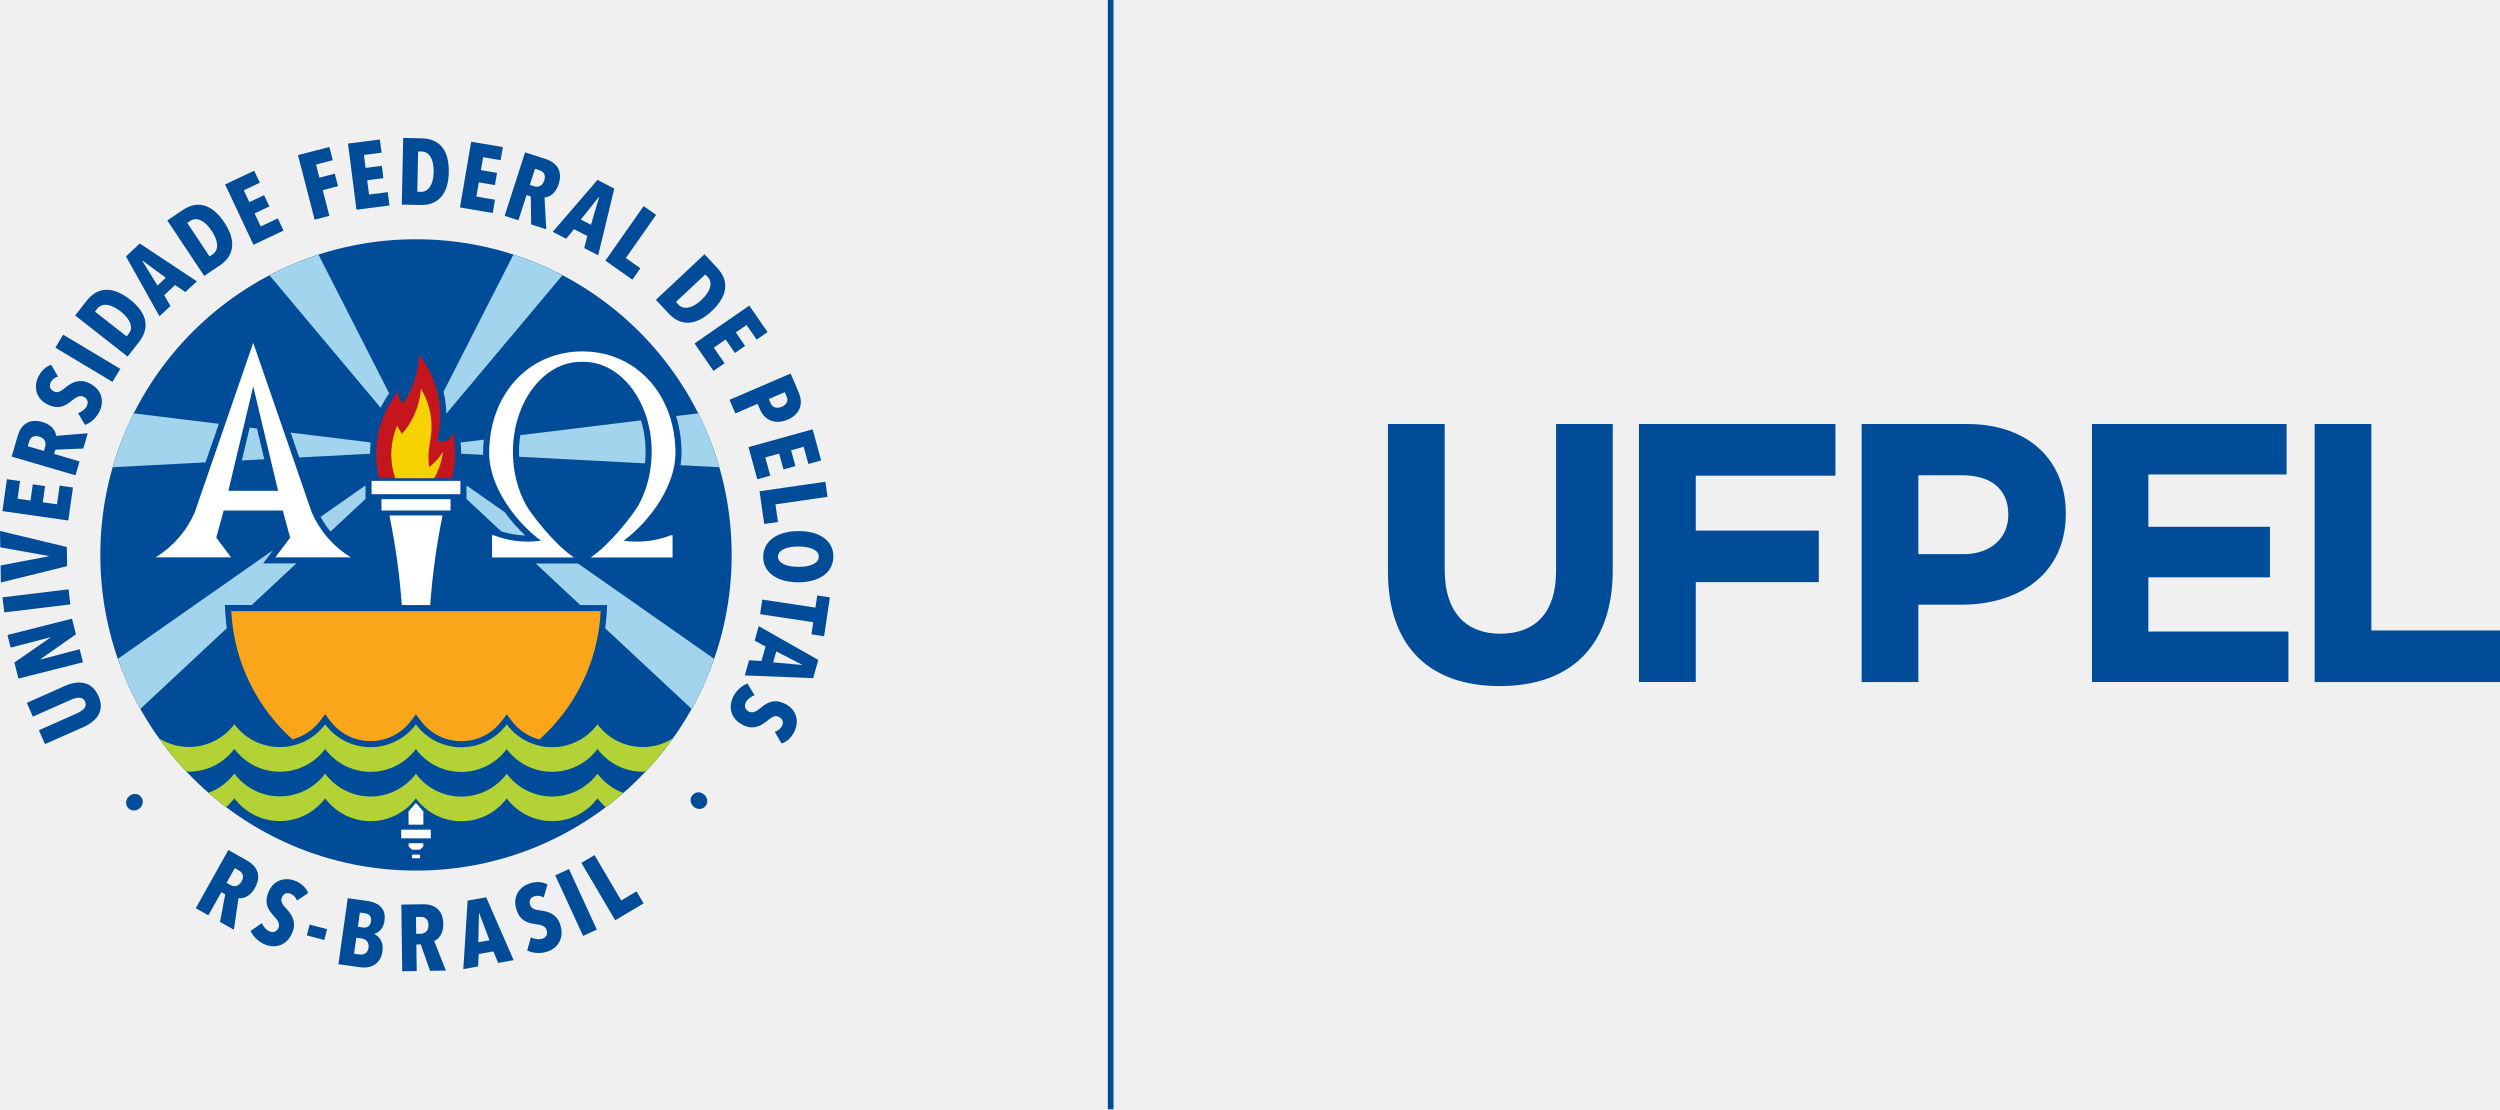
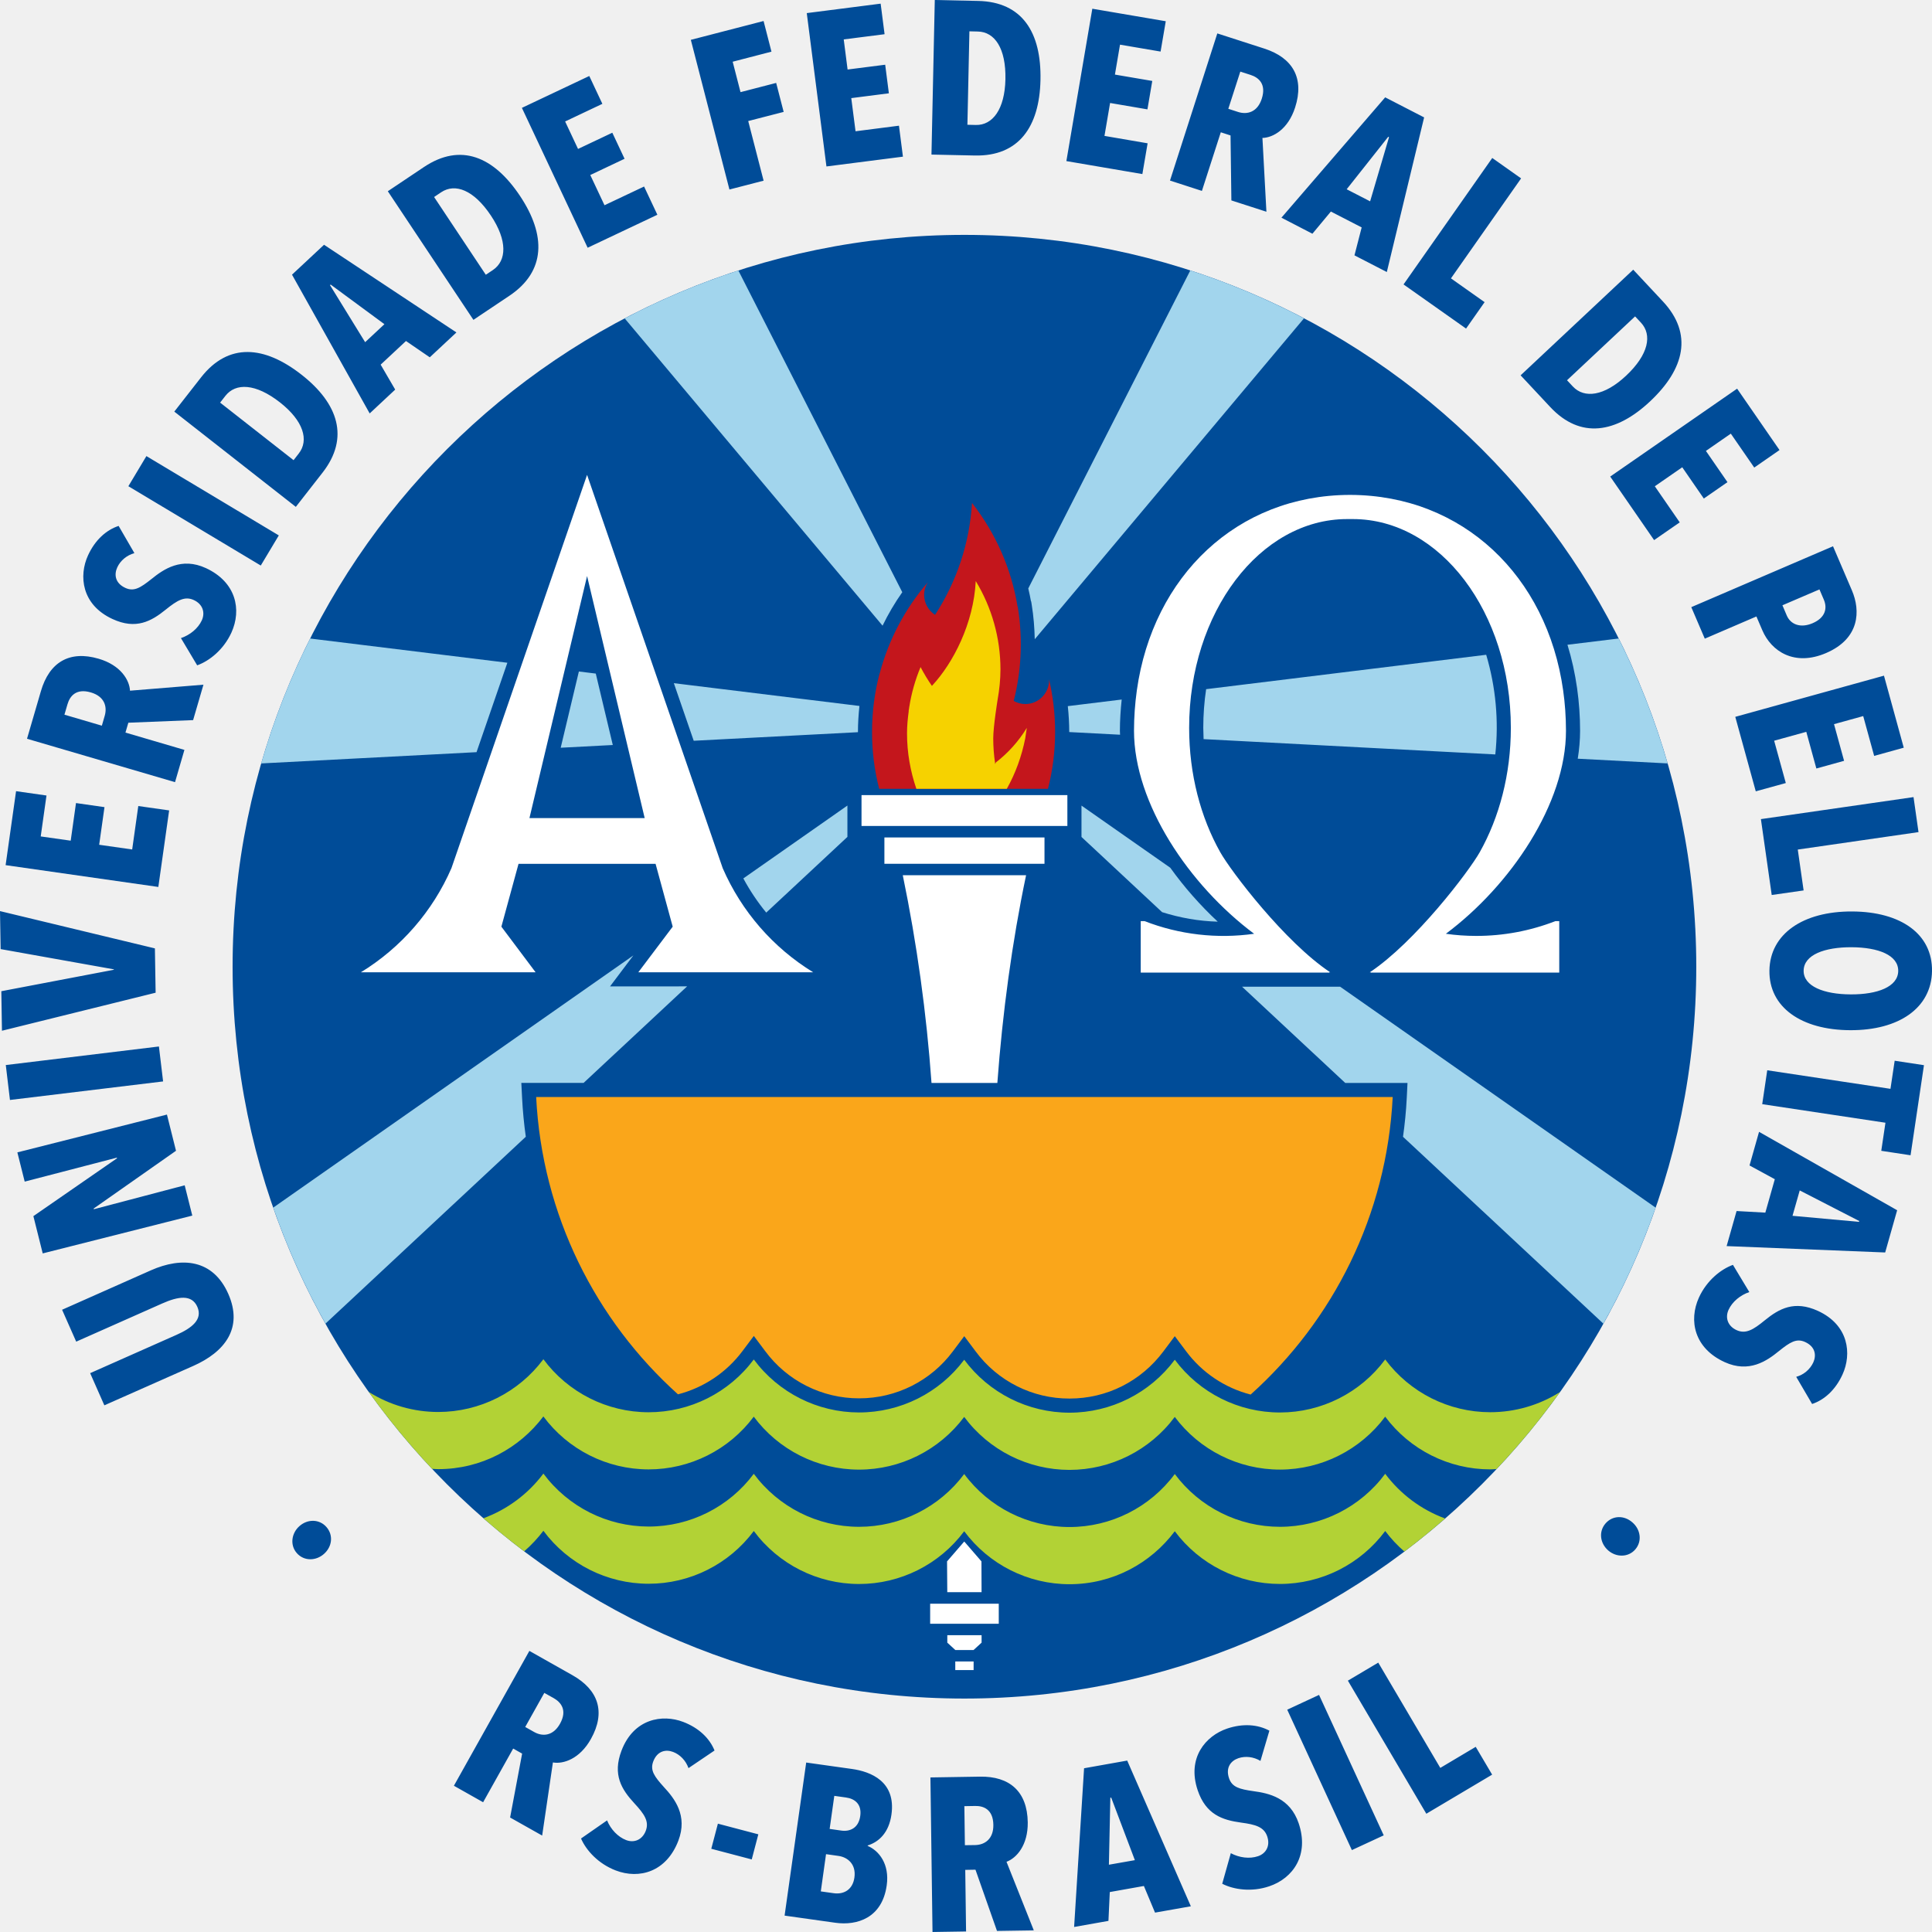
- <svg xmlns="http://www.w3.org/2000/svg" width="676.138" height="300" viewBox="0 0 676.138 300" xml:space="preserve">
-   <g transform="translate(-150.253 -112.942)scale(2.6503)">
+ <svg xmlns="http://www.w3.org/2000/svg" width="225.382" height="225.382" viewBox="0 0 225.382 225.382" xml:space="preserve">
+   <g transform="translate(-150.253 -150.246)scale(2.6503)">
    <circle fill="#004c98" cx="99.144" cy="99.242" r="32.213" />
    <path fill="#c4161c" d="M102.821 91.411h-7.43a10 10 0 0 1-.314-2.506c0-.887.115-1.744.33-2.563q.003 0 .006-.004a10.05 10.05 0 0 1 2.118-4.016c-.101.16-.161.348-.161.551 0 .371.192.693.481.881a10.15 10.15 0 0 0 1.627-4.925l.01.014a10 10 0 0 1 1.995 4.549l.01.016a10.2 10.2 0 0 1 .117 2.197 10 10 0 0 1-.297 1.938c.15.084.322.137.508.137.579 0 1.048-.469 1.048-1.047l-.005-.057c.177.748.271 1.525.271 2.328.001.867-.109 1.706-.314 2.507" />
    <path d="M69.875 123.863c-.353.309-.429.836-.118 1.189.316.361.841.35 1.193.039.361-.316.428-.824.111-1.187-.309-.352-.825-.36-1.186-.041m-6.539-11.258-3.91 1.736.621 1.404 3.788-1.681c.701-.312 1.298-.407 1.543.146.245.554-.228.933-.93 1.242l-3.787 1.68.625 1.416 3.911-1.733c1.376-.61 2.215-1.655 1.543-3.176-.673-1.52-2.036-1.639-3.404-1.034m1.104-5.262-.399-1.593-6.584 1.664.323 1.287 4.057-1.055.007.027-3.682 2.547.411 1.641 6.584-1.664-.335-1.334-3.998 1.053-.008-.03zm-.568-3.052-.184-1.538-6.74.817.183 1.537zm-2.168-4.934v.019l-4.953.944.028 1.74 6.764-1.674-.032-1.951-6.818-1.641.028 1.672zm-.646-5.483.234-1.656-1.254-.18-.233 1.656-1.32-.187.254-1.801-1.339-.191-.46 3.256 6.722.96.476-3.369-1.358-.193-.269 1.912zm3.752-4.176-2.595-.762.127-.434 2.851-.115.455-1.559-3.233.264c-.023-.469-.412-1.123-1.378-1.406-1.297-.381-2.176.162-2.544 1.428l-.611 2.094 6.515 1.91zm-3.508-1.5-.126.434-1.647-.484.135-.461c.1-.342.368-.713 1.03-.518.588.172.729.613.608 1.029m4.453-6.502c-1.071-.494-1.856.043-2.396.482-.481.381-.767.566-1.15.389-.453-.209-.499-.59-.354-.904.137-.297.412-.529.753-.627l-.694-1.197c-.548.18-1.036.621-1.346 1.295-.413.898-.291 2.172 1.076 2.803 1.026.475 1.702.107 2.342-.412.507-.41.839-.607 1.239-.422.393.182.507.551.351.893-.165.357-.521.648-.919.781l.715 1.199c.543-.195 1.162-.691 1.504-1.434.464-1.014.211-2.23-1.121-2.846m-2.618-4.93 5.828 3.491-.794 1.326-5.828-3.491zm6.832-3.58c-1.646-1.291-3.227-1.419-4.427.116l-1.177 1.506 5.349 4.193 1.176-1.507c1.194-1.528.696-3.041-.921-4.308m-.125 3.465-.229.295-3.233-2.534.23-.295c.455-.583 1.333-.554 2.406.287 1.034.811 1.282 1.664.826 2.247m1.112-9.187-1.41 1.316 3.419 6.108 1.123-1.049-.64-1.098 1.115-1.041 1.047.718 1.173-1.095zm1.809 4.288-1.546-2.51.027-.026 2.368 1.744zm6.352-2.045c1.61-1.079 1.608-2.674.47-4.385-1.159-1.743-2.619-2.361-4.237-1.277l-1.587 1.063 3.768 5.661zm-3.007-4.553c.614-.411 1.438-.107 2.193 1.028.729 1.095.698 1.983.084 2.395l-.311.207-2.276-3.422Zm6.565-.76 1.509-.715-.539-1.147-1.509.714-.568-1.209 1.639-.776-.576-1.226-2.966 1.403 2.894 6.157 3.069-1.452-.585-1.243-1.742.824zm7.975-5.43-.347-1.349-3.202.829 1.699 6.588 1.504-.389-.677-2.625 1.56-.402-.33-1.276-1.569.406-.345-1.339zm5.006.575-1.655.211-.17-1.325 1.798-.229-.173-1.345-3.252.416.866 6.75 3.367-.431-.175-1.363-1.911.245-.188-1.459 1.655-.212zm4.091-2.808-1.908-.041-.146 6.804 1.907.041c1.937.042 2.847-1.266 2.891-3.321.045-2.095-.799-3.441-2.744-3.483m-.099 5.46-.373-.009.088-4.113.374.009c.738.016 1.24.737 1.211 2.103-.028 1.316-.561 2.026-1.3 2.01m7.551-.687.213-1.251-1.644-.28.224-1.317 1.786.304.228-1.335-3.233-.551-1.142 6.707 3.345.571.231-1.354-1.899-.326.247-1.449zm3.229 1.009.429.139.037 2.86 1.542.498-.175-3.248c.467-.011 1.131-.382 1.439-1.343.415-1.289-.104-2.184-1.353-2.589l-2.072-.669-2.083 6.477 1.405.455zm.859-2.671.456.147c.337.109.701.388.489 1.046-.188.586-.633.715-1.044.583l-.429-.139zm3.174 7.136.812-.976 1.356.698-.317 1.23 1.424.734 1.642-6.806-1.714-.883-4.567 5.297zm3.338-4.268.034.019-.832 2.823-1.032-.531zm5.848 1.832-1.27-.898-3.905 5.566 2.752 1.943.816-1.163-1.481-1.047zm6.24 5.415-1.305-1.396-4.957 4.65 1.305 1.396c1.325 1.417 2.895 1.156 4.393-.249 1.526-1.432 1.895-2.977.564-4.401m-1.62 3.271c-.959.9-1.839 1.014-2.344.473l-.255-.273 2.996-2.811.256.273c.505.54.341 1.405-.653 2.338m4.611 2.55 1.031 1.493 1.112-.771-1.866-2.702-5.586 3.869 1.932 2.797 1.128-.781-1.097-1.589 1.208-.836.949 1.376 1.041-.721-.949-1.375zm1.126 8.047.261.609c.397.928 1.415 1.6 2.808 1 1.488-.639 1.517-1.865 1.135-2.756l-.832-1.943-6.238 2.68.594 1.387zm2.775-1.191.192.449c.167.389.062.801-.494 1.039-.537.23-.969.051-1.136-.338l-.192-.451zm-.579 6.269.443 1.614 1.22-.338-.443-1.614 1.285-.355.482 1.752 1.303-.361-.871-3.17-6.545 1.812.902 3.279 1.322-.365-.513-1.863zm4.939 4.414-.219-1.541-6.718.969.476 3.34 1.404-.201-.257-1.799zm-2.922 3.493c-2.158-.01-3.613.983-3.64 2.596-.026 1.615 1.396 2.621 3.555 2.63 2.148.01 3.574-.981 3.601-2.598.026-1.632-1.368-2.619-3.516-2.628m-.06 3.65c-1.18-.004-2.085-.355-2.074-1.047.012-.701.929-1.033 2.108-1.029 1.18.006 2.066.348 2.055 1.049-.012.692-.909 1.033-2.089 1.027m1.527 5.649-.184 1.236 1.289.196.59-3.965-1.289-.196-.185 1.237-5.424-.817-.221 1.492zm-5.983 1.881 1.113.605-.417 1.471-1.266-.07-.438 1.543 6.979.281.527-1.859-6.079-3.451zm2.21 1.099 2.618 1.346-.011.037-2.925-.266zm.798 5.301c-1.029-.469-1.703-.102-2.341.42-.504.414-.836.611-1.237.428-.393-.18-.509-.551-.354-.891.163-.359.517-.65.915-.785l-.721-1.197c-.542.197-1.159.697-1.497 1.439-.461 1.016-.203 2.232 1.132 2.842 1.073.49 1.855-.049 2.394-.49.479-.383.765-.57 1.148-.395.454.207.502.588.358.904a1.18 1.18 0 0 1-.75.629l.7 1.195c.547-.183 1.033-.628 1.339-1.3.411-.9.283-2.172-1.086-2.799m-9.347 9.358c-.308.357-.244.869.118 1.187.354.31.886.312 1.193-.045.313-.363.229-.882-.126-1.188-.361-.32-.871-.316-1.185.046m-44.659 9.486c.662-1.182.331-2.162-.813-2.807l-1.896-1.07-3.322 5.936 1.286.726 1.323-2.363.394.222-.529 2.813 1.411.795.473-3.219c.457.08 1.181-.152 1.673-1.033m-1.362-.668c-.3.535-.761.574-1.137.361l-.393-.221.84-1.5.418.233c.309.178.61.523.272 1.127m5.427-.082c-.923-.354-2.183-.145-2.719 1.264-.403 1.062.006 1.711.565 2.316.444.479.66.797.504 1.211-.154.404-.516.543-.864.41-.367-.141-.681-.477-.84-.867l-1.146.797c.229.529.766 1.115 1.527 1.406 1.039.398 2.233.063 2.757-1.311.421-1.105-.167-1.854-.64-2.363-.411-.457-.615-.73-.465-1.125.179-.467.555-.539.877-.416.305.117.555.377.674.711l1.146-.775c-.215-.535-.687-.994-1.376-1.258m1.524 4.478 1.78.469-.29 1.105-1.781-.469zm5.9-2.408-2.013-.283-.951 6.738 2.23.314c.959.135 2.063-.205 2.265-1.644.134-.94-.345-1.533-.839-1.738l.003-.021c.496-.153.933-.567 1.044-1.356.207-1.455-.904-1.893-1.739-2.01m.109 4.781c-.075.533-.464.75-.91.688l-.569-.08.23-1.639.551.078c.389.055.783.354.698.953m.257-2.71c-.074.533-.455.693-.826.642l-.521-.074.205-1.455.513.072c.388.053.703.291.629.815m7.373.279c-.019-1.355-.795-2.035-2.107-2.012l-2.177.035.092 6.803 1.477-.023-.036-2.711.45-.008.947 2.695 1.62-.025-1.201-3.018c.439-.162.948-.726.935-1.736m-2.317 1-.45.006-.023-1.719.479-.008c.354-.006.787.141.797.832.009.615-.371.881-.803.889m4.796-3.381-.438 6.986 1.511-.268.059-1.269 1.501-.267.49 1.172 1.577-.278-2.801-6.414zm1.093 4.246.063-2.947.038-.008 1.042 2.754zm6.359-3.238c-.606-.088-.937-.17-1.072-.57-.159-.475.086-.77.413-.881.309-.104.667-.063.971.119l.393-1.33c-.507-.275-1.162-.328-1.861-.092-.937.316-1.776 1.281-1.296 2.711.361 1.074 1.09 1.314 1.906 1.426.646.086 1.017.193 1.157.613.138.41-.052.748-.406.867-.373.127-.828.066-1.198-.133l-.378 1.346c.513.262 1.299.373 2.071.111 1.054-.357 1.763-1.377 1.295-2.771-.378-1.121-1.306-1.324-1.995-1.416m2.891-4.237-1.401.651 2.846 6.18 1.402-.649zm4.722 5.231 2.897-1.721-.723-1.224-1.559.927-2.731-4.634-1.337.794z" fill="#004c98" />
    <path d="M121.668 97.886q-.68-.001-1.333-.094c2.858-2.135 5.287-5.737 5.287-8.938q-.002-.917-.125-1.779c-.709-5.035-4.42-8.585-9.366-8.601v-.001h-.032v.001c-4.946.016-8.657 3.566-9.366 8.601a13 13 0 0 0-.125 1.779c0 3.201 2.429 6.803 5.287 8.938a9.6 9.6 0 0 1-4.824-.558h-.167V99.5h8.305v-.02l.041.012c-2.005-1.33-4.374-4.45-4.847-5.292-.859-1.529-1.368-3.422-1.368-5.473 0-5.074 3.113-9.189 6.954-9.189h.252c3.841 0 6.954 4.115 6.954 9.189 0 2.051-.509 3.943-1.368 5.473-.474.842-2.842 3.961-4.847 5.292l.041-.012v.02h8.305v-2.266h-.167a9.6 9.6 0 0 1-3.491.652m-33.163-2.979-5.971-17.314-5.97 17.31a10.1 10.1 0 0 1-3.986 4.584h7.69l-1.506-2.008.755-2.766h6.032l.754 2.766-1.514 2.008h7.698a10.1 10.1 0 0 1-3.982-4.58M79.997 92.7l2.537-10.654L85.07 92.7Z" fill="#fff" />
    <path fill="#f6d200" d="m100.524 90.253-.027.07-.005-.047a7.5 7.5 0 0 1-.08-1.084c0-.525.193-1.709.193-1.709.077-.434.125-.877.125-1.332a7.5 7.5 0 0 0-1.088-3.885c-.093 1.859-.985 3.602-1.93 4.615a8 8 0 0 1-.499-.828 7.6 7.6 0 0 0-.496 1.75l-.002.004-.007.059c-.007.043-.017.084-.021.127h.005c-.043.32-.075.645-.075.977 0 .855.149 1.676.411 2.441h3.981c.383-.682.655-1.43.812-2.223q.038-.245.068-.459a5.6 5.6 0 0 1-1.365 1.524" />
    <path fill="#a2d5ed" d="m86.353 86.761.875 2.535 7.229-.377v-.014c0-.383.025-.762.065-1.141zM84.19 70.705 95.54 84.23q.375-.772.868-1.473l-7.215-14.16a32 32 0 0 0-5.003 2.108m25.467 18.023q.002.25.014.496l12.84.674a11.2 11.2 0 0 0-.401-4.387l-12.327 1.514c-.083.55-.126 1.121-.126 1.703m16.586.126c0 .41-.037.822-.103 1.232l3.956.207a32 32 0 0 0-2.155-5.498l-2.254.275q.283.916.425 1.918c.087.618.131 1.245.131 1.866m-20.249.176q-.005-.088-.007-.176c0-.457.031-.916.079-1.373l-2.372.291q.061.565.063 1.133v.008zm3.092-20.436-7.132 13.997q.067.278.118.561l.011.014.023.145c.082.504.122 1.012.133 1.516l11.851-14.125a32 32 0 0 0-5.004-2.108m-25.42 20.889-.749-3.144-.744-.092-.8 3.356zm6.754 7.377 3.573-3.332v-1.38l-4.581 3.207a9.4 9.4 0 0 0 1.008 1.505m24.789 3.261h-3.846l4.542 4.236h2.741l-.032.652c-.028.58-.086 1.154-.165 1.719l8.819 8.225a32 32 0 0 0 2.3-5.106l-13.888-9.726zm-7.004-5.235-3.909-2.736v1.38l3.55 3.311c.794.25 1.613.395 2.448.418a16 16 0 0 1-2.089-2.373m-23.415 5.223h-1.246l.75-.996.278-.369-15.852 11.101a32 32 0 0 0 2.299 5.107l8.818-8.226a19 19 0 0 1-.164-1.72l-.033-.651h2.742l4.555-4.248h-.25zm-5.765-14.247-8.68-1.066a32 32 0 0 0-2.155 5.498l9.478-.496z" />
    <path d="M94.614 91.688h9.061v1.359h-9.061zm1.007 1.864h7.047v1.158h-7.047zm2.768 33.221h1.509l-.005-1.356-.757-.875-.757.875zm.352 3.049h.807v.379h-.807zm-1.106-2.541h3.02v.881h-3.02zm2.264 1.713v-.328H98.39v.328l.355.326h.799zm-2.204-24.637h2.898c.225-3.068.648-6.209 1.265-9.143H96.43a70 70 0 0 1 1.265 9.143" fill="#fff" />
    <g fill="#b2d235">
      <path d="M117.665 121.562a5.77 5.77 0 0 1-9.262.01 5.77 5.77 0 0 1-9.269 0 5.77 5.77 0 0 1-9.262-.01 5.77 5.77 0 0 1-4.627 2.322 5.78 5.78 0 0 1-4.634-2.332 5.8 5.8 0 0 1-2.639 1.967q.87.76 1.793 1.455.471-.408.846-.904a5.772 5.772 0 0 0 9.262.01 5.77 5.77 0 0 0 9.261.01 5.77 5.77 0 0 0 4.635 2.332c1.898 0 3.578-.92 4.634-2.332a5.774 5.774 0 0 0 9.262-.01q.374.496.844.904a32 32 0 0 0 1.793-1.455 5.8 5.8 0 0 1-2.637-1.967" />
      <path d="M117.665 116.529a5.77 5.77 0 0 1-9.262.012 5.773 5.773 0 0 1-9.269 0 5.772 5.772 0 0 1-9.262-.012 5.768 5.768 0 0 1-9.261-.01 5.78 5.78 0 0 1-4.627 2.322 5.74 5.74 0 0 1-3.061-.883 33 33 0 0 0 2.787 3.385c.091.004.181.014.273.014 1.895 0 3.57-.914 4.627-2.32a5.772 5.772 0 0 0 9.261.01 5.774 5.774 0 0 0 9.262.011 5.78 5.78 0 0 0 4.635 2.332 5.78 5.78 0 0 0 4.634-2.332 5.776 5.776 0 0 0 9.262-.011 5.77 5.77 0 0 0 4.626 2.32c.094 0 .184-.01.275-.014a32 32 0 0 0 2.791-3.387 5.76 5.76 0 0 1-3.066.885 5.77 5.77 0 0 1-4.625-2.322" />
    </g>
    <path fill="#faa61a" d="M86.535 118.064a5.15 5.15 0 0 0 2.842-1.908l.497-.662.497.664a5.13 5.13 0 0 0 4.137 2.082 5.13 5.13 0 0 0 4.13-2.072l.498-.664.497.664a5.12 5.12 0 0 0 4.137 2.082c1.64 0 3.147-.758 4.136-2.082l.497-.664.498.664a5.14 5.14 0 0 0 2.841 1.906c3.63-3.258 5.994-7.898 6.253-13.096H80.293c.259 5.191 2.618 9.828 6.242 13.086" />
-     <path d="M198.33 100.929V85.883h5.789v14.892c0 4.29 2.148 6.508 5.684 6.508 3.531 0 5.678-2.146 5.678-6.314V85.883h5.791v14.855c0 7.979-4.475 11.889-11.545 11.889-7.067-.002-11.397-3.949-11.397-11.698m25.613-15.046h20.051v5.27H229.74v5.605h12.555v5.259H229.74v10.195h-5.797zm22.725 0h10.754c6.279 0 10.078 3.723 10.078 9.104v.075c0 6.088-4.736 9.257-10.643 9.257h-4.402v7.896h-5.787zm10.375 13.281c2.896 0 4.59-1.734 4.59-3.99V95.1c0-2.598-1.807-3.985-4.703-3.985h-4.475v8.049zm13.131-13.281h19.859v5.152h-14.107v5.339h12.408v5.157h-12.408v5.53h14.293v5.151h-20.045zm22.719 0h5.791v21.068h13.127v5.264h-18.918zM169.742 42.615h.581V155.81h-.581z" fill="#004c98" />
  </g>
</svg>
